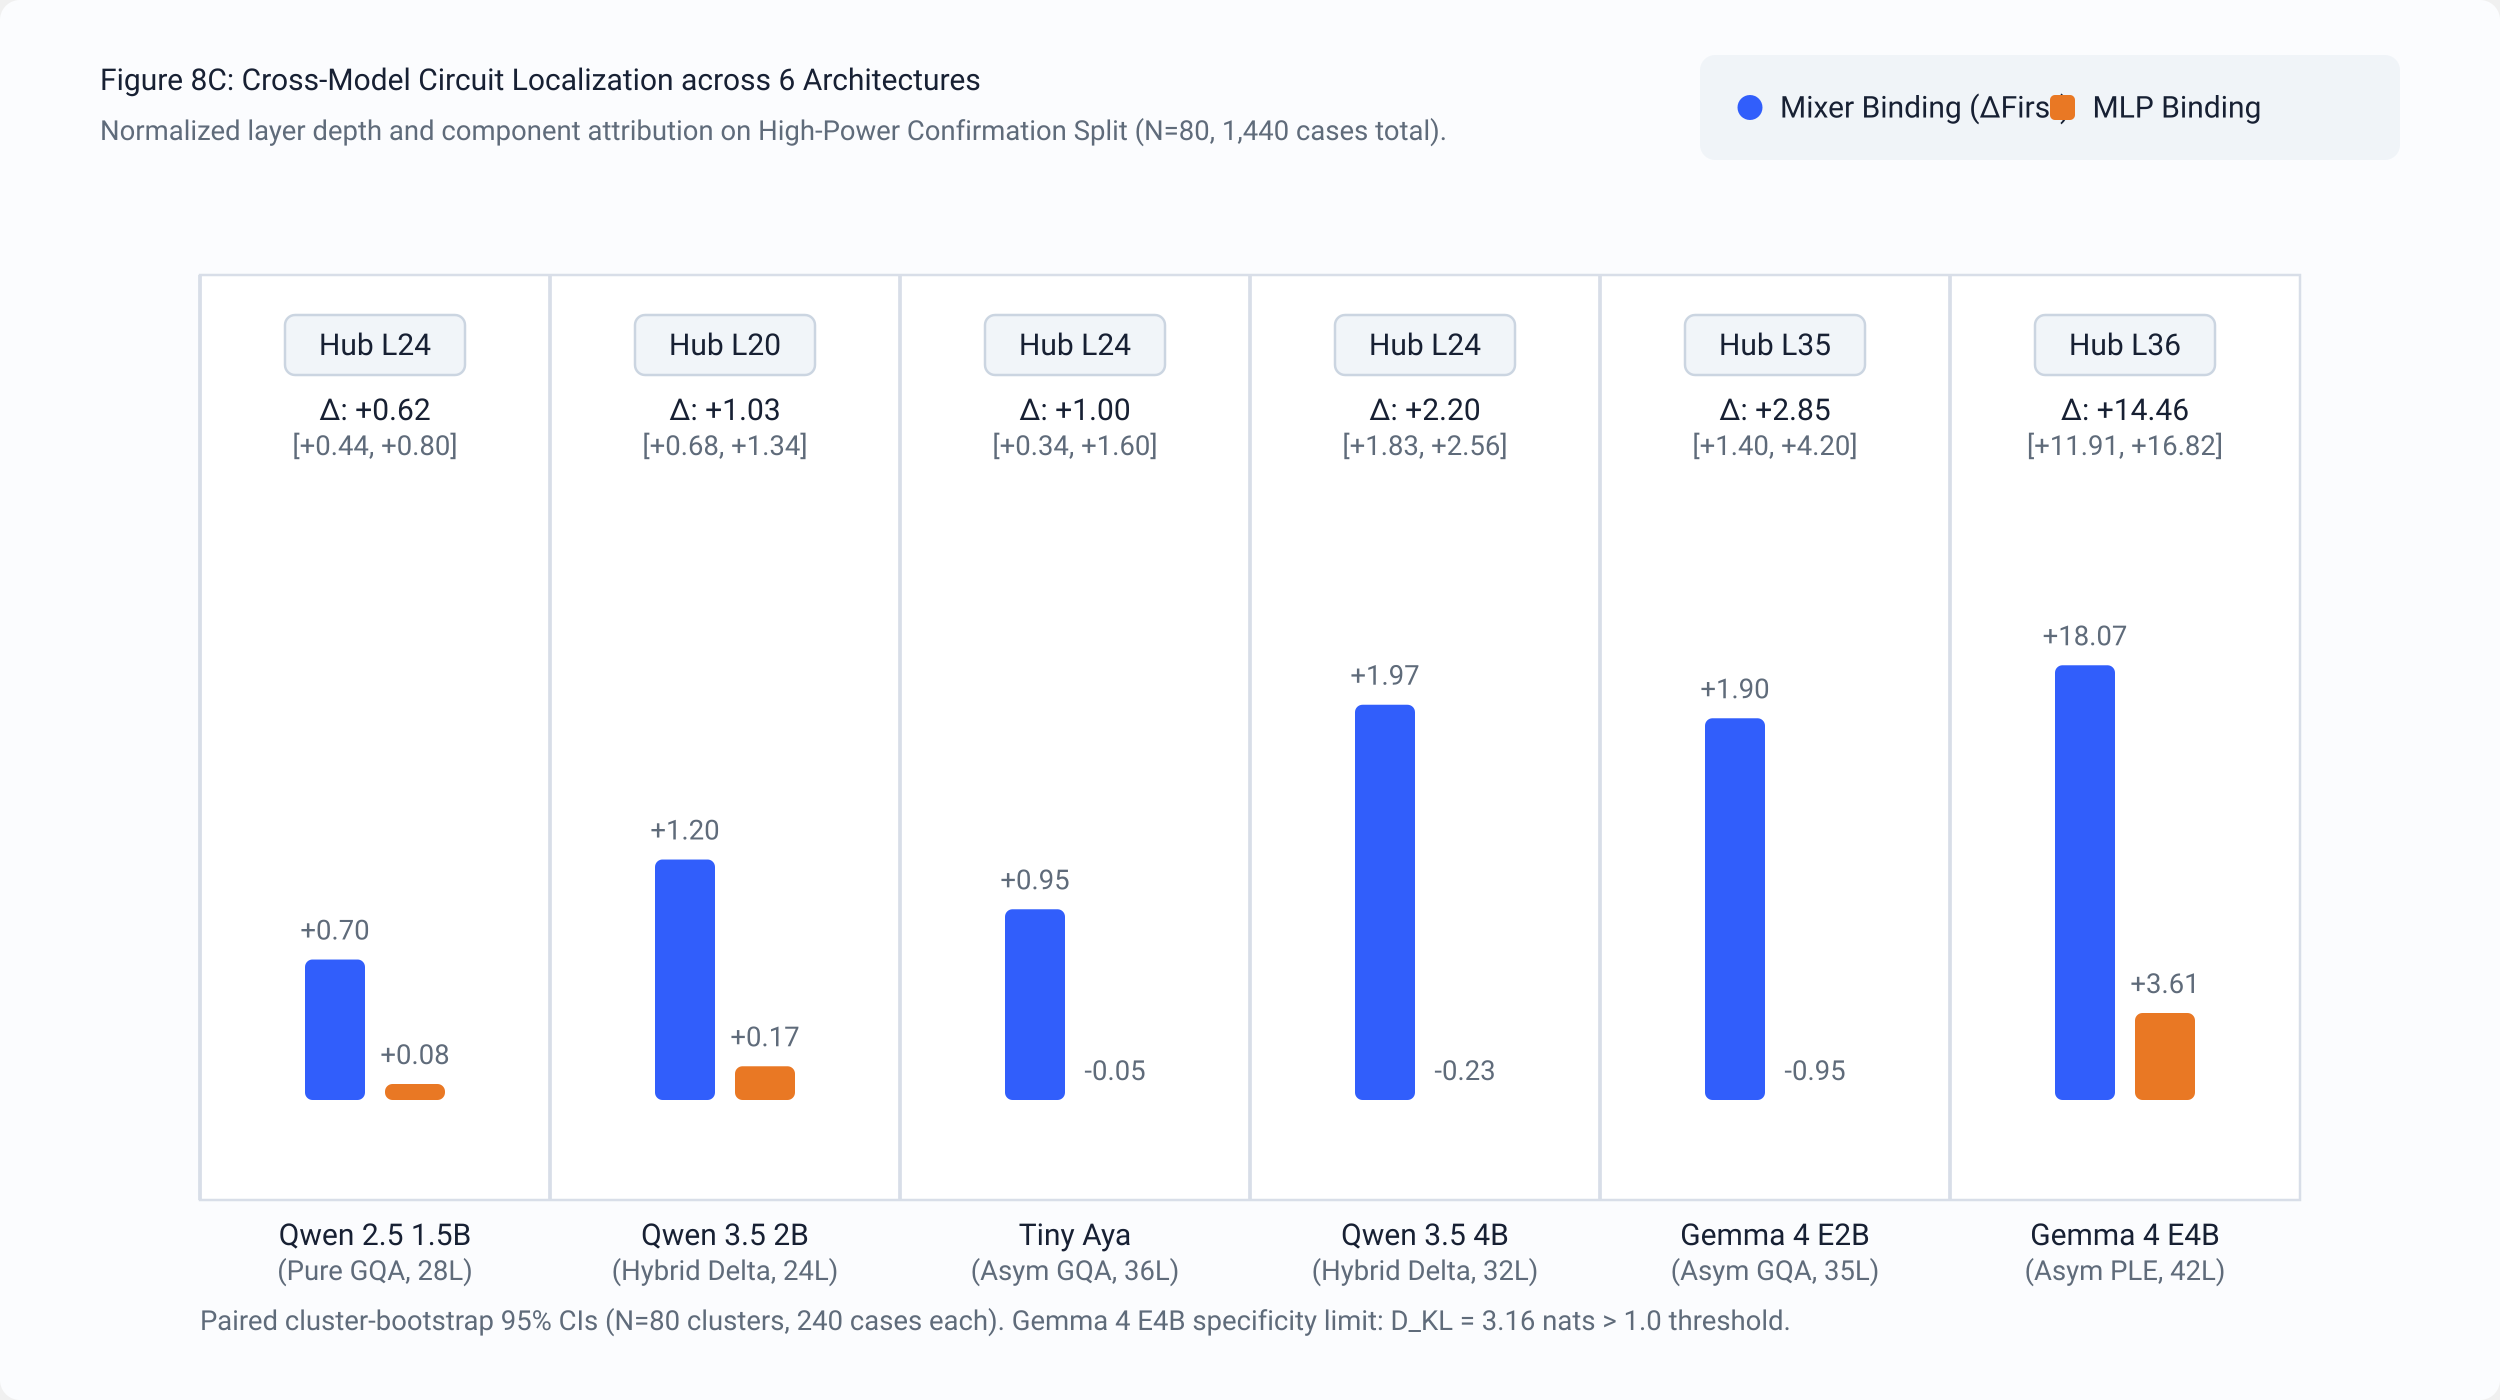
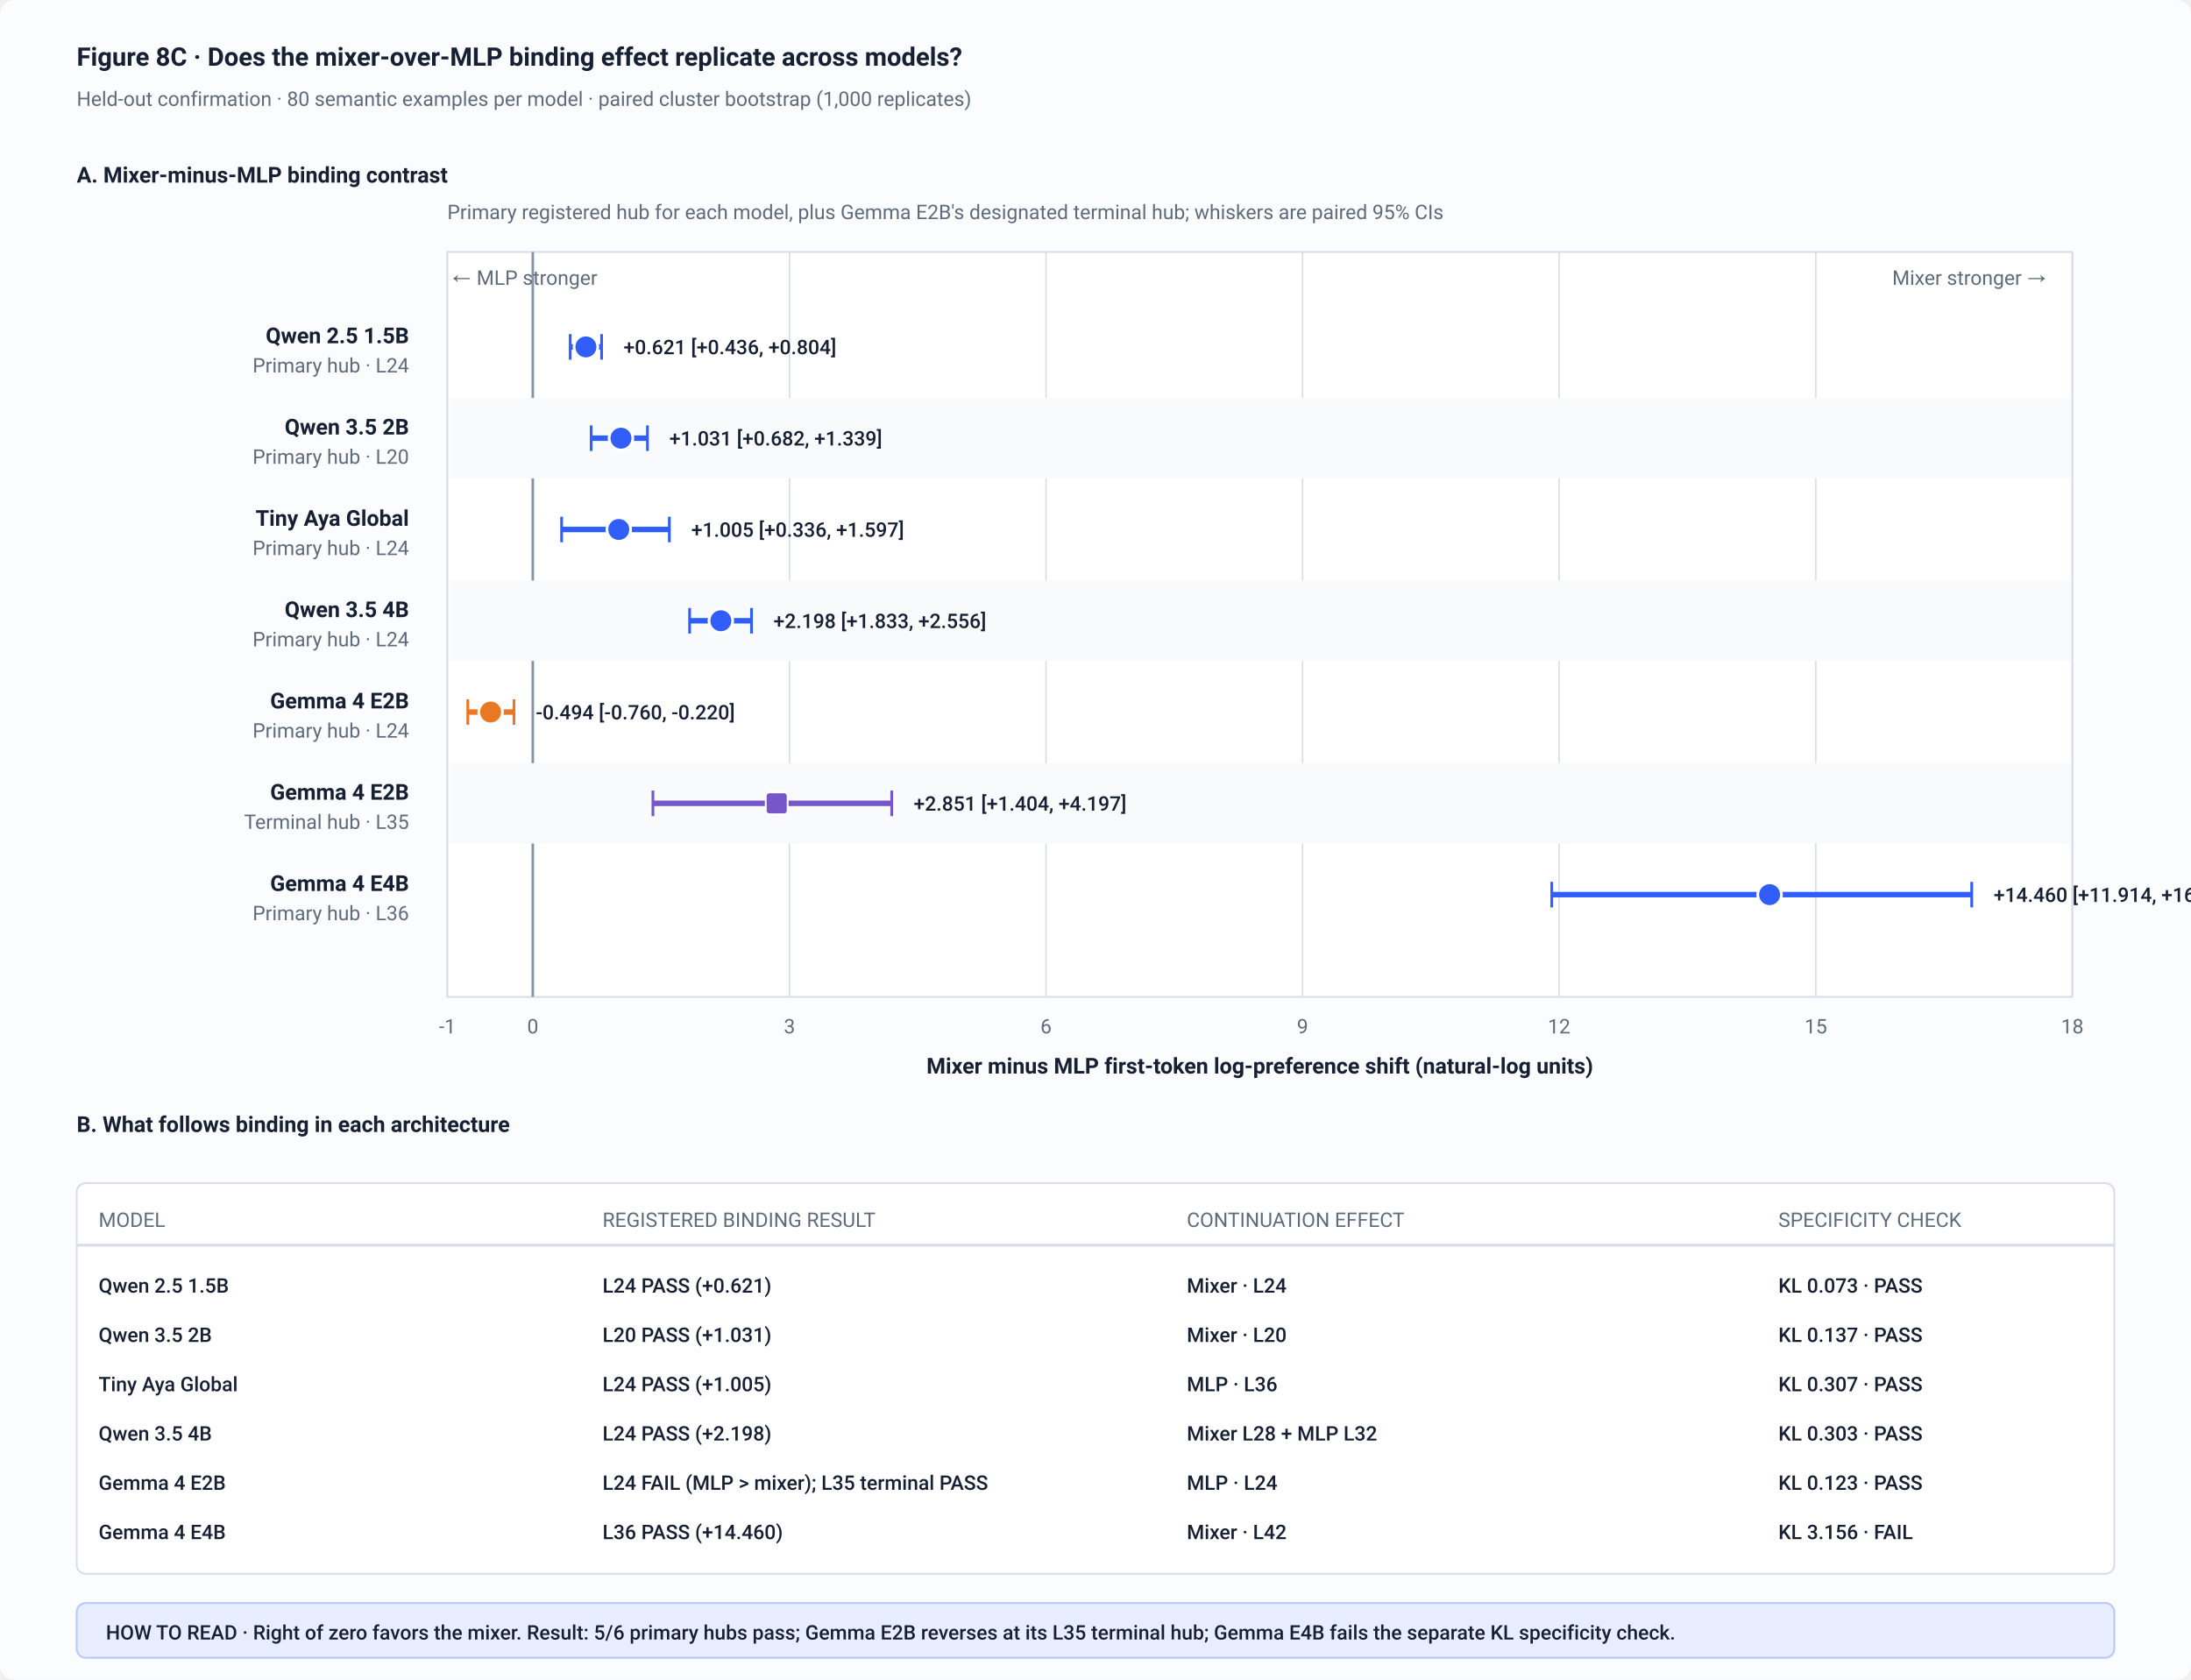
- <svg xmlns="http://www.w3.org/2000/svg" viewBox="0 0 1000 560" role="img" aria-labelledby="title desc">
+ <svg xmlns="http://www.w3.org/2000/svg" viewBox="0 0 1200 920" role="img" aria-labelledby="title desc">
  <style>
text { font-family: -apple-system, BlinkMacSystemFont, "Segoe UI", Roboto, Helvetica, Arial, sans-serif; fill: #172033; }
- .axis {{ stroke: #8c9ba5; stroke-width: 1.2; }}
+ .axis { stroke: #8c9ba5; stroke-width: 1.2; }
.grid { stroke: #d8dee8; stroke-width: 0.8; stroke-dasharray: 3 3; }
.muted { fill: #5f6b7a; font-size: 11px; }
- .title {{ font-size: 14px; font-weight: 700; }}
- .label {{ font-size: 12px; font-weight: 600; }}
- .legend {{ font-size: 11px; font-weight: 500; }}
+ .title { font-size: 14px; font-weight: 700; }
+ .label { font-size: 12px; font-weight: 600; }
+ .legend { font-size: 11px; font-weight: 500; }
</style>
-   <rect width="1000" height="560" fill="#fbfcfe" rx="8" />
-   <text x="40.0" y="36.0" class="title">Figure 8C: Cross-Model Circuit Localization across 6 Architectures</text>
-   <text x="40.0" y="56.0" class="muted">Normalized layer depth and component attribution on High-Power Confirmation Split (N=80, 1,440 cases total).</text>
-   <rect x="680.0" y="22.0" width="280.0" height="42.0" fill="#f0f4f8" stroke="none" rx="6" />
-   <circle cx="700.0" cy="43.0" r="5.0" fill="#315efb" stroke="none" stroke-width="1" />
-   <text x="712.0" y="47.0" class="legend">Mixer Binding (ΔFirst)</text>
-   <rect x="820.0" y="38.0" width="10.0" height="10.0" fill="#e97824" stroke="none" rx="2" />
-   <text x="837.0" y="47.0" class="legend">MLP Binding</text>
-   <rect x="80.0" y="110.0" width="840.0" height="370.0" fill="#ffffff" stroke="#d8dee8" rx="0" />
-   <line x1="80.0" y1="110.0" x2="80.0" y2="480.0" stroke="#d8dee8" stroke-width="1.5" />
-   <text x="150.0" y="498.0" class="label" text-anchor="middle">Qwen 2.5 1.5B</text>
-   <text x="150.0" y="512.0" class="muted" text-anchor="middle">(Pure GQA, 28L)</text>
-   <rect x="122.0" y="383.8" width="24.0" height="56.2" fill="#315efb" stroke="none" rx="3" />
-   <text x="134.0" y="375.8" class="muted" text-anchor="middle" fill="#315efb">+0.70</text>
-   <rect x="154.0" y="433.6" width="24.0" height="6.4" fill="#e97824" stroke="none" rx="3" />
-   <text x="166.0" y="425.6" class="muted" text-anchor="middle" fill="#e97824">+0.08</text>
-   <rect x="114.0" y="126.0" width="72.0" height="24.0" fill="#f1f5f9" stroke="#cbd5e1" rx="4" />
-   <text x="150.0" y="142.0" class="legend" text-anchor="middle">Hub L24</text>
-   <text x="150.0" y="168.0" class="label" text-anchor="middle" fill="#315efb">Δ: +0.62</text>
-   <text x="150.0" y="182.0" class="muted" text-anchor="middle" fill="#315efb">[+0.44, +0.80]</text>
-   <line x1="220.0" y1="110.0" x2="220.0" y2="480.0" stroke="#d8dee8" stroke-width="1.5" />
-   <text x="290.0" y="498.0" class="label" text-anchor="middle">Qwen 3.5 2B</text>
-   <text x="290.0" y="512.0" class="muted" text-anchor="middle">(Hybrid Delta, 24L)</text>
-   <rect x="262.0" y="343.8" width="24.0" height="96.2" fill="#315efb" stroke="none" rx="3" />
-   <text x="274.0" y="335.8" class="muted" text-anchor="middle" fill="#315efb">+1.20</text>
-   <rect x="294.0" y="426.5" width="24.0" height="13.5" fill="#e97824" stroke="none" rx="3" />
-   <text x="306.0" y="418.5" class="muted" text-anchor="middle" fill="#e97824">+0.17</text>
-   <rect x="254.0" y="126.0" width="72.0" height="24.0" fill="#f1f5f9" stroke="#cbd5e1" rx="4" />
-   <text x="290.0" y="142.0" class="legend" text-anchor="middle">Hub L20</text>
-   <text x="290.0" y="168.0" class="label" text-anchor="middle" fill="#315efb">Δ: +1.03</text>
-   <text x="290.0" y="182.0" class="muted" text-anchor="middle" fill="#315efb">[+0.68, +1.34]</text>
-   <line x1="360.0" y1="110.0" x2="360.0" y2="480.0" stroke="#d8dee8" stroke-width="1.5" />
-   <text x="430.0" y="498.0" class="label" text-anchor="middle">Tiny Aya</text>
-   <text x="430.0" y="512.0" class="muted" text-anchor="middle">(Asym GQA, 36L)</text>
-   <rect x="402.0" y="363.7" width="24.0" height="76.3" fill="#315efb" stroke="none" rx="3" />
-   <text x="414.0" y="355.7" class="muted" text-anchor="middle" fill="#315efb">+0.95</text>
-   <rect x="434.0" y="440.0" width="24.0" height="0.0" fill="#e97824" stroke="none" rx="3" />
-   <text x="446.0" y="432.0" class="muted" text-anchor="middle" fill="#e97824">-0.05</text>
-   <rect x="394.0" y="126.0" width="72.0" height="24.0" fill="#f1f5f9" stroke="#cbd5e1" rx="4" />
-   <text x="430.0" y="142.0" class="legend" text-anchor="middle">Hub L24</text>
-   <text x="430.0" y="168.0" class="label" text-anchor="middle" fill="#315efb">Δ: +1.00</text>
-   <text x="430.0" y="182.0" class="muted" text-anchor="middle" fill="#315efb">[+0.34, +1.60]</text>
-   <line x1="500.0" y1="110.0" x2="500.0" y2="480.0" stroke="#d8dee8" stroke-width="1.5" />
-   <text x="570.0" y="498.0" class="label" text-anchor="middle">Qwen 3.5 4B</text>
-   <text x="570.0" y="512.0" class="muted" text-anchor="middle">(Hybrid Delta, 32L)</text>
-   <rect x="542.0" y="281.9" width="24.0" height="158.1" fill="#315efb" stroke="none" rx="3" />
-   <text x="554.0" y="273.9" class="muted" text-anchor="middle" fill="#315efb">+1.97</text>
-   <rect x="574.0" y="440.0" width="24.0" height="0.0" fill="#e97824" stroke="none" rx="3" />
-   <text x="586.0" y="432.0" class="muted" text-anchor="middle" fill="#e97824">-0.23</text>
-   <rect x="534.0" y="126.0" width="72.0" height="24.0" fill="#f1f5f9" stroke="#cbd5e1" rx="4" />
-   <text x="570.0" y="142.0" class="legend" text-anchor="middle">Hub L24</text>
-   <text x="570.0" y="168.0" class="label" text-anchor="middle" fill="#315efb">Δ: +2.20</text>
-   <text x="570.0" y="182.0" class="muted" text-anchor="middle" fill="#315efb">[+1.83, +2.56]</text>
-   <line x1="640.0" y1="110.0" x2="640.0" y2="480.0" stroke="#d8dee8" stroke-width="1.5" />
-   <text x="710.0" y="498.0" class="label" text-anchor="middle">Gemma 4 E2B</text>
-   <text x="710.0" y="512.0" class="muted" text-anchor="middle">(Asym GQA, 35L)</text>
-   <rect x="682.0" y="287.3" width="24.0" height="152.7" fill="#315efb" stroke="none" rx="3" />
-   <text x="694.0" y="279.3" class="muted" text-anchor="middle" fill="#315efb">+1.90</text>
-   <rect x="714.0" y="440.0" width="24.0" height="0.0" fill="#e97824" stroke="none" rx="3" />
-   <text x="726.0" y="432.0" class="muted" text-anchor="middle" fill="#e97824">-0.95</text>
-   <rect x="674.0" y="126.0" width="72.0" height="24.0" fill="#f1f5f9" stroke="#cbd5e1" rx="4" />
-   <text x="710.0" y="142.0" class="legend" text-anchor="middle">Hub L35</text>
-   <text x="710.0" y="168.0" class="label" text-anchor="middle" fill="#315efb">Δ: +2.85</text>
-   <text x="710.0" y="182.0" class="muted" text-anchor="middle" fill="#315efb">[+1.40, +4.20]</text>
-   <line x1="780.0" y1="110.0" x2="780.0" y2="480.0" stroke="#d8dee8" stroke-width="1.5" />
-   <text x="850.0" y="498.0" class="label" text-anchor="middle">Gemma 4 E4B</text>
-   <text x="850.0" y="512.0" class="muted" text-anchor="middle">(Asym PLE, 42L)</text>
-   <rect x="822.0" y="266.1" width="24.0" height="173.9" fill="#315efb" stroke="none" rx="3" />
-   <text x="834.0" y="258.1" class="muted" text-anchor="middle" fill="#315efb">+18.07</text>
-   <rect x="854.0" y="405.2" width="24.0" height="34.8" fill="#e97824" stroke="none" rx="3" />
-   <text x="866.0" y="397.2" class="muted" text-anchor="middle" fill="#e97824">+3.61</text>
-   <rect x="814.0" y="126.0" width="72.0" height="24.0" fill="#f1f5f9" stroke="#cbd5e1" rx="4" />
-   <text x="850.0" y="142.0" class="legend" text-anchor="middle">Hub L36</text>
-   <text x="850.0" y="168.0" class="label" text-anchor="middle" fill="#315efb">Δ: +14.46</text>
-   <text x="850.0" y="182.0" class="muted" text-anchor="middle" fill="#315efb">[+11.91, +16.82]</text>
-   <text x="80.0" y="532.0" class="muted">Paired cluster-bootstrap 95% CIs (N=80 clusters, 240 cases each). Gemma 4 E4B specificity limit: D_KL = 3.16 nats &gt; 1.0 threshold.</text>
+   <rect width="1200" height="920" fill="#fbfcfe" rx="8" />
+   <text x="42.0" y="36.0" class="title">Figure 8C · Does the mixer-over-MLP binding effect replicate across models?</text>
+   <text x="42.0" y="58.0" class="muted">Held-out confirmation · 80 semantic examples per model · paired cluster bootstrap (1,000 replicates)</text>
+   <text x="42.0" y="100.0" class="label">A. Mixer-minus-MLP binding contrast</text>
+   <text x="245.0" y="120.0" class="muted">Primary registered hub for each model, plus Gemma E2B's designated terminal hub; whiskers are paired 95% CIs</text>
+   <rect x="245.0" y="138.0" width="890.0" height="408.0" fill="#ffffff" stroke="#d8dee8" rx="0" />
+   <line x1="245.0" y1="138.0" x2="245.0" y2="546.0" stroke="#d8dee8" stroke-width="0.8" />
+   <text x="245.0" y="566.0" class="muted" text-anchor="middle">-1</text>
+   <line x1="291.8" y1="138.0" x2="291.8" y2="546.0" stroke="#8794a6" stroke-width="1.4" />
+   <text x="291.8" y="566.0" class="muted" text-anchor="middle">0</text>
+   <line x1="432.4" y1="138.0" x2="432.4" y2="546.0" stroke="#d8dee8" stroke-width="0.8" />
+   <text x="432.4" y="566.0" class="muted" text-anchor="middle">3</text>
+   <line x1="572.9" y1="138.0" x2="572.9" y2="546.0" stroke="#d8dee8" stroke-width="0.8" />
+   <text x="572.9" y="566.0" class="muted" text-anchor="middle">6</text>
+   <line x1="713.4" y1="138.0" x2="713.4" y2="546.0" stroke="#d8dee8" stroke-width="0.8" />
+   <text x="713.4" y="566.0" class="muted" text-anchor="middle">9</text>
+   <line x1="853.9" y1="138.0" x2="853.9" y2="546.0" stroke="#d8dee8" stroke-width="0.8" />
+   <text x="853.9" y="566.0" class="muted" text-anchor="middle">12</text>
+   <line x1="994.5" y1="138.0" x2="994.5" y2="546.0" stroke="#d8dee8" stroke-width="0.8" />
+   <text x="994.5" y="566.0" class="muted" text-anchor="middle">15</text>
+   <line x1="1135.0" y1="138.0" x2="1135.0" y2="546.0" stroke="#d8dee8" stroke-width="0.8" />
+   <text x="1135.0" y="566.0" class="muted" text-anchor="middle">18</text>
+   <text x="690.0" y="588.0" class="label" text-anchor="middle">Mixer minus MLP first-token log-preference shift (natural-log units)</text>
+   <text x="247.3" y="156.0" class="muted" fill="#e97824">← MLP stronger</text>
+   <text x="1121.0" y="156.0" class="muted" text-anchor="end" fill="#315efb">Mixer stronger →</text>
+   <text x="224.0" y="188.0" class="label" text-anchor="end">Qwen 2.5 1.5B</text>
+   <text x="224.0" y="204.0" class="muted" text-anchor="end">Primary hub · L24</text>
+   <line x1="312.3" y1="190.0" x2="329.5" y2="190.0" stroke="#315efb" stroke-width="3.0" />
+   <line x1="312.3" y1="183.0" x2="312.3" y2="197.0" stroke="#315efb" stroke-width="1.5" />
+   <line x1="329.5" y1="183.0" x2="329.5" y2="197.0" stroke="#315efb" stroke-width="1.5" />
+   <circle cx="320.9" cy="190.0" r="6.5" fill="#315efb" stroke="#ffffff" stroke-width="1.5" />
+   <text x="341.5" y="194.0" class="legend" fill="#315efb">+0.621 [+0.436, +0.804]</text>
+   <rect x="246.0" y="218.0" width="888.0" height="44.0" fill="#f8fafc" stroke="none" rx="0" />
+   <text x="224.0" y="238.0" class="label" text-anchor="end">Qwen 3.5 2B</text>
+   <text x="224.0" y="254.0" class="muted" text-anchor="end">Primary hub · L20</text>
+   <line x1="323.8" y1="240.0" x2="354.6" y2="240.0" stroke="#315efb" stroke-width="3.0" />
+   <line x1="323.8" y1="233.0" x2="323.8" y2="247.0" stroke="#315efb" stroke-width="1.5" />
+   <line x1="354.6" y1="233.0" x2="354.6" y2="247.0" stroke="#315efb" stroke-width="1.5" />
+   <circle cx="340.1" cy="240.0" r="6.5" fill="#315efb" stroke="#ffffff" stroke-width="1.5" />
+   <text x="366.6" y="244.0" class="legend" fill="#315efb">+1.031 [+0.682, +1.339]</text>
+   <text x="224.0" y="288.0" class="label" text-anchor="end">Tiny Aya Global</text>
+   <text x="224.0" y="304.0" class="muted" text-anchor="end">Primary hub · L24</text>
+   <line x1="307.6" y1="290.0" x2="366.6" y2="290.0" stroke="#315efb" stroke-width="3.0" />
+   <line x1="307.6" y1="283.0" x2="307.6" y2="297.0" stroke="#315efb" stroke-width="1.5" />
+   <line x1="366.6" y1="283.0" x2="366.6" y2="297.0" stroke="#315efb" stroke-width="1.5" />
+   <circle cx="338.9" cy="290.0" r="6.5" fill="#315efb" stroke="#ffffff" stroke-width="1.5" />
+   <text x="378.6" y="294.0" class="legend" fill="#315efb">+1.005 [+0.336, +1.597]</text>
+   <rect x="246.0" y="318.0" width="888.0" height="44.0" fill="#f8fafc" stroke="none" rx="0" />
+   <text x="224.0" y="338.0" class="label" text-anchor="end">Qwen 3.5 4B</text>
+   <text x="224.0" y="354.0" class="muted" text-anchor="end">Primary hub · L24</text>
+   <line x1="377.7" y1="340.0" x2="411.6" y2="340.0" stroke="#315efb" stroke-width="3.0" />
+   <line x1="377.7" y1="333.0" x2="377.7" y2="347.0" stroke="#315efb" stroke-width="1.5" />
+   <line x1="411.6" y1="333.0" x2="411.6" y2="347.0" stroke="#315efb" stroke-width="1.5" />
+   <circle cx="394.8" cy="340.0" r="6.5" fill="#315efb" stroke="#ffffff" stroke-width="1.5" />
+   <text x="423.6" y="344.0" class="legend" fill="#315efb">+2.198 [+1.833, +2.556]</text>
+   <text x="224.0" y="388.0" class="label" text-anchor="end">Gemma 4 E2B</text>
+   <text x="224.0" y="404.0" class="muted" text-anchor="end">Primary hub · L24</text>
+   <line x1="256.2" y1="390.0" x2="281.5" y2="390.0" stroke="#e97824" stroke-width="3.0" />
+   <line x1="256.2" y1="383.0" x2="256.2" y2="397.0" stroke="#e97824" stroke-width="1.5" />
+   <line x1="281.5" y1="383.0" x2="281.5" y2="397.0" stroke="#e97824" stroke-width="1.5" />
+   <circle cx="268.7" cy="390.0" r="6.5" fill="#e97824" stroke="#ffffff" stroke-width="1.5" />
+   <text x="293.5" y="394.0" class="legend" fill="#e97824">-0.494 [-0.760, -0.220]</text>
+   <rect x="246.0" y="418.0" width="888.0" height="44.0" fill="#f8fafc" stroke="none" rx="0" />
+   <text x="224.0" y="438.0" class="label" text-anchor="end">Gemma 4 E2B</text>
+   <text x="224.0" y="454.0" class="muted" text-anchor="end">Terminal hub · L35</text>
+   <line x1="357.6" y1="440.0" x2="488.4" y2="440.0" stroke="#7656c9" stroke-width="3.0" />
+   <line x1="357.6" y1="433.0" x2="357.6" y2="447.0" stroke="#7656c9" stroke-width="1.5" />
+   <line x1="488.4" y1="433.0" x2="488.4" y2="447.0" stroke="#7656c9" stroke-width="1.5" />
+   <rect x="419.4" y="434.0" width="12.0" height="12.0" fill="#7656c9" stroke="#ffffff" rx="2" />
+   <text x="500.4" y="444.0" class="legend" fill="#7656c9">+2.851 [+1.404, +4.197]</text>
+   <text x="224.0" y="488.0" class="label" text-anchor="end">Gemma 4 E4B</text>
+   <text x="224.0" y="504.0" class="muted" text-anchor="end">Primary hub · L36</text>
+   <line x1="849.9" y1="490.0" x2="1079.9" y2="490.0" stroke="#315efb" stroke-width="3.0" />
+   <line x1="849.9" y1="483.0" x2="849.9" y2="497.0" stroke="#315efb" stroke-width="1.5" />
+   <line x1="1079.9" y1="483.0" x2="1079.9" y2="497.0" stroke="#315efb" stroke-width="1.5" />
+   <circle cx="969.2" cy="490.0" r="6.5" fill="#315efb" stroke="#ffffff" stroke-width="1.5" />
+   <text x="1091.9" y="494.0" class="legend" fill="#315efb">+14.460 [+11.914, +16.823]</text>
+   <text x="42.0" y="620.0" class="label">B. What follows binding in each architecture</text>
+   <rect x="42.0" y="648.0" width="1116.0" height="214.0" fill="#ffffff" stroke="#d8dee8" rx="5" />
+   <text x="54.0" y="672.0" class="muted">MODEL</text>
+   <text x="330.0" y="672.0" class="muted">REGISTERED BINDING RESULT</text>
+   <text x="650.0" y="672.0" class="muted">CONTINUATION EFFECT</text>
+   <text x="974.0" y="672.0" class="muted">SPECIFICITY CHECK</text>
+   <line x1="42.0" y1="682.0" x2="1158.0" y2="682.0" stroke="#d8dee8" stroke-width="1.5" />
+   <text x="54.0" y="708.0" class="legend">Qwen 2.5 1.5B</text>
+   <text x="330.0" y="708.0" class="legend" fill="#315efb">L24 PASS (+0.621)</text>
+   <text x="650.0" y="708.0" class="legend">Mixer · L24</text>
+   <text x="974.0" y="708.0" class="legend" fill="#008c83">KL 0.073 · PASS</text>
+   <text x="54.0" y="735.0" class="legend">Qwen 3.5 2B</text>
+   <text x="330.0" y="735.0" class="legend" fill="#315efb">L20 PASS (+1.031)</text>
+   <text x="650.0" y="735.0" class="legend">Mixer · L20</text>
+   <text x="974.0" y="735.0" class="legend" fill="#008c83">KL 0.137 · PASS</text>
+   <text x="54.0" y="762.0" class="legend">Tiny Aya Global</text>
+   <text x="330.0" y="762.0" class="legend" fill="#315efb">L24 PASS (+1.005)</text>
+   <text x="650.0" y="762.0" class="legend">MLP · L36</text>
+   <text x="974.0" y="762.0" class="legend" fill="#008c83">KL 0.307 · PASS</text>
+   <text x="54.0" y="789.0" class="legend">Qwen 3.5 4B</text>
+   <text x="330.0" y="789.0" class="legend" fill="#315efb">L24 PASS (+2.198)</text>
+   <text x="650.0" y="789.0" class="legend">Mixer L28 + MLP L32</text>
+   <text x="974.0" y="789.0" class="legend" fill="#008c83">KL 0.303 · PASS</text>
+   <text x="54.0" y="816.0" class="legend">Gemma 4 E2B</text>
+   <text x="330.0" y="816.0" class="legend" fill="#e97824">L24 FAIL (MLP &gt; mixer); L35 terminal PASS</text>
+   <text x="650.0" y="816.0" class="legend">MLP · L24</text>
+   <text x="974.0" y="816.0" class="legend" fill="#008c83">KL 0.123 · PASS</text>
+   <text x="54.0" y="843.0" class="legend">Gemma 4 E4B</text>
+   <text x="330.0" y="843.0" class="legend" fill="#315efb">L36 PASS (+14.460)</text>
+   <text x="650.0" y="843.0" class="legend">Mixer · L42</text>
+   <text x="974.0" y="843.0" class="legend" fill="#c43d4b">KL 3.156 · FAIL</text>
+   <rect x="42.0" y="878.0" width="1116.0" height="30.0" fill="#e8edff" stroke="#b9c7ff" rx="5" />
+   <text x="58.0" y="898.0" class="legend" fill="#315efb">HOW TO READ · Right of zero favors the mixer. Result: 5/6 primary hubs pass; Gemma E2B reverses at its L35 terminal hub; Gemma E4B fails the separate KL specificity check.</text>
</svg>
